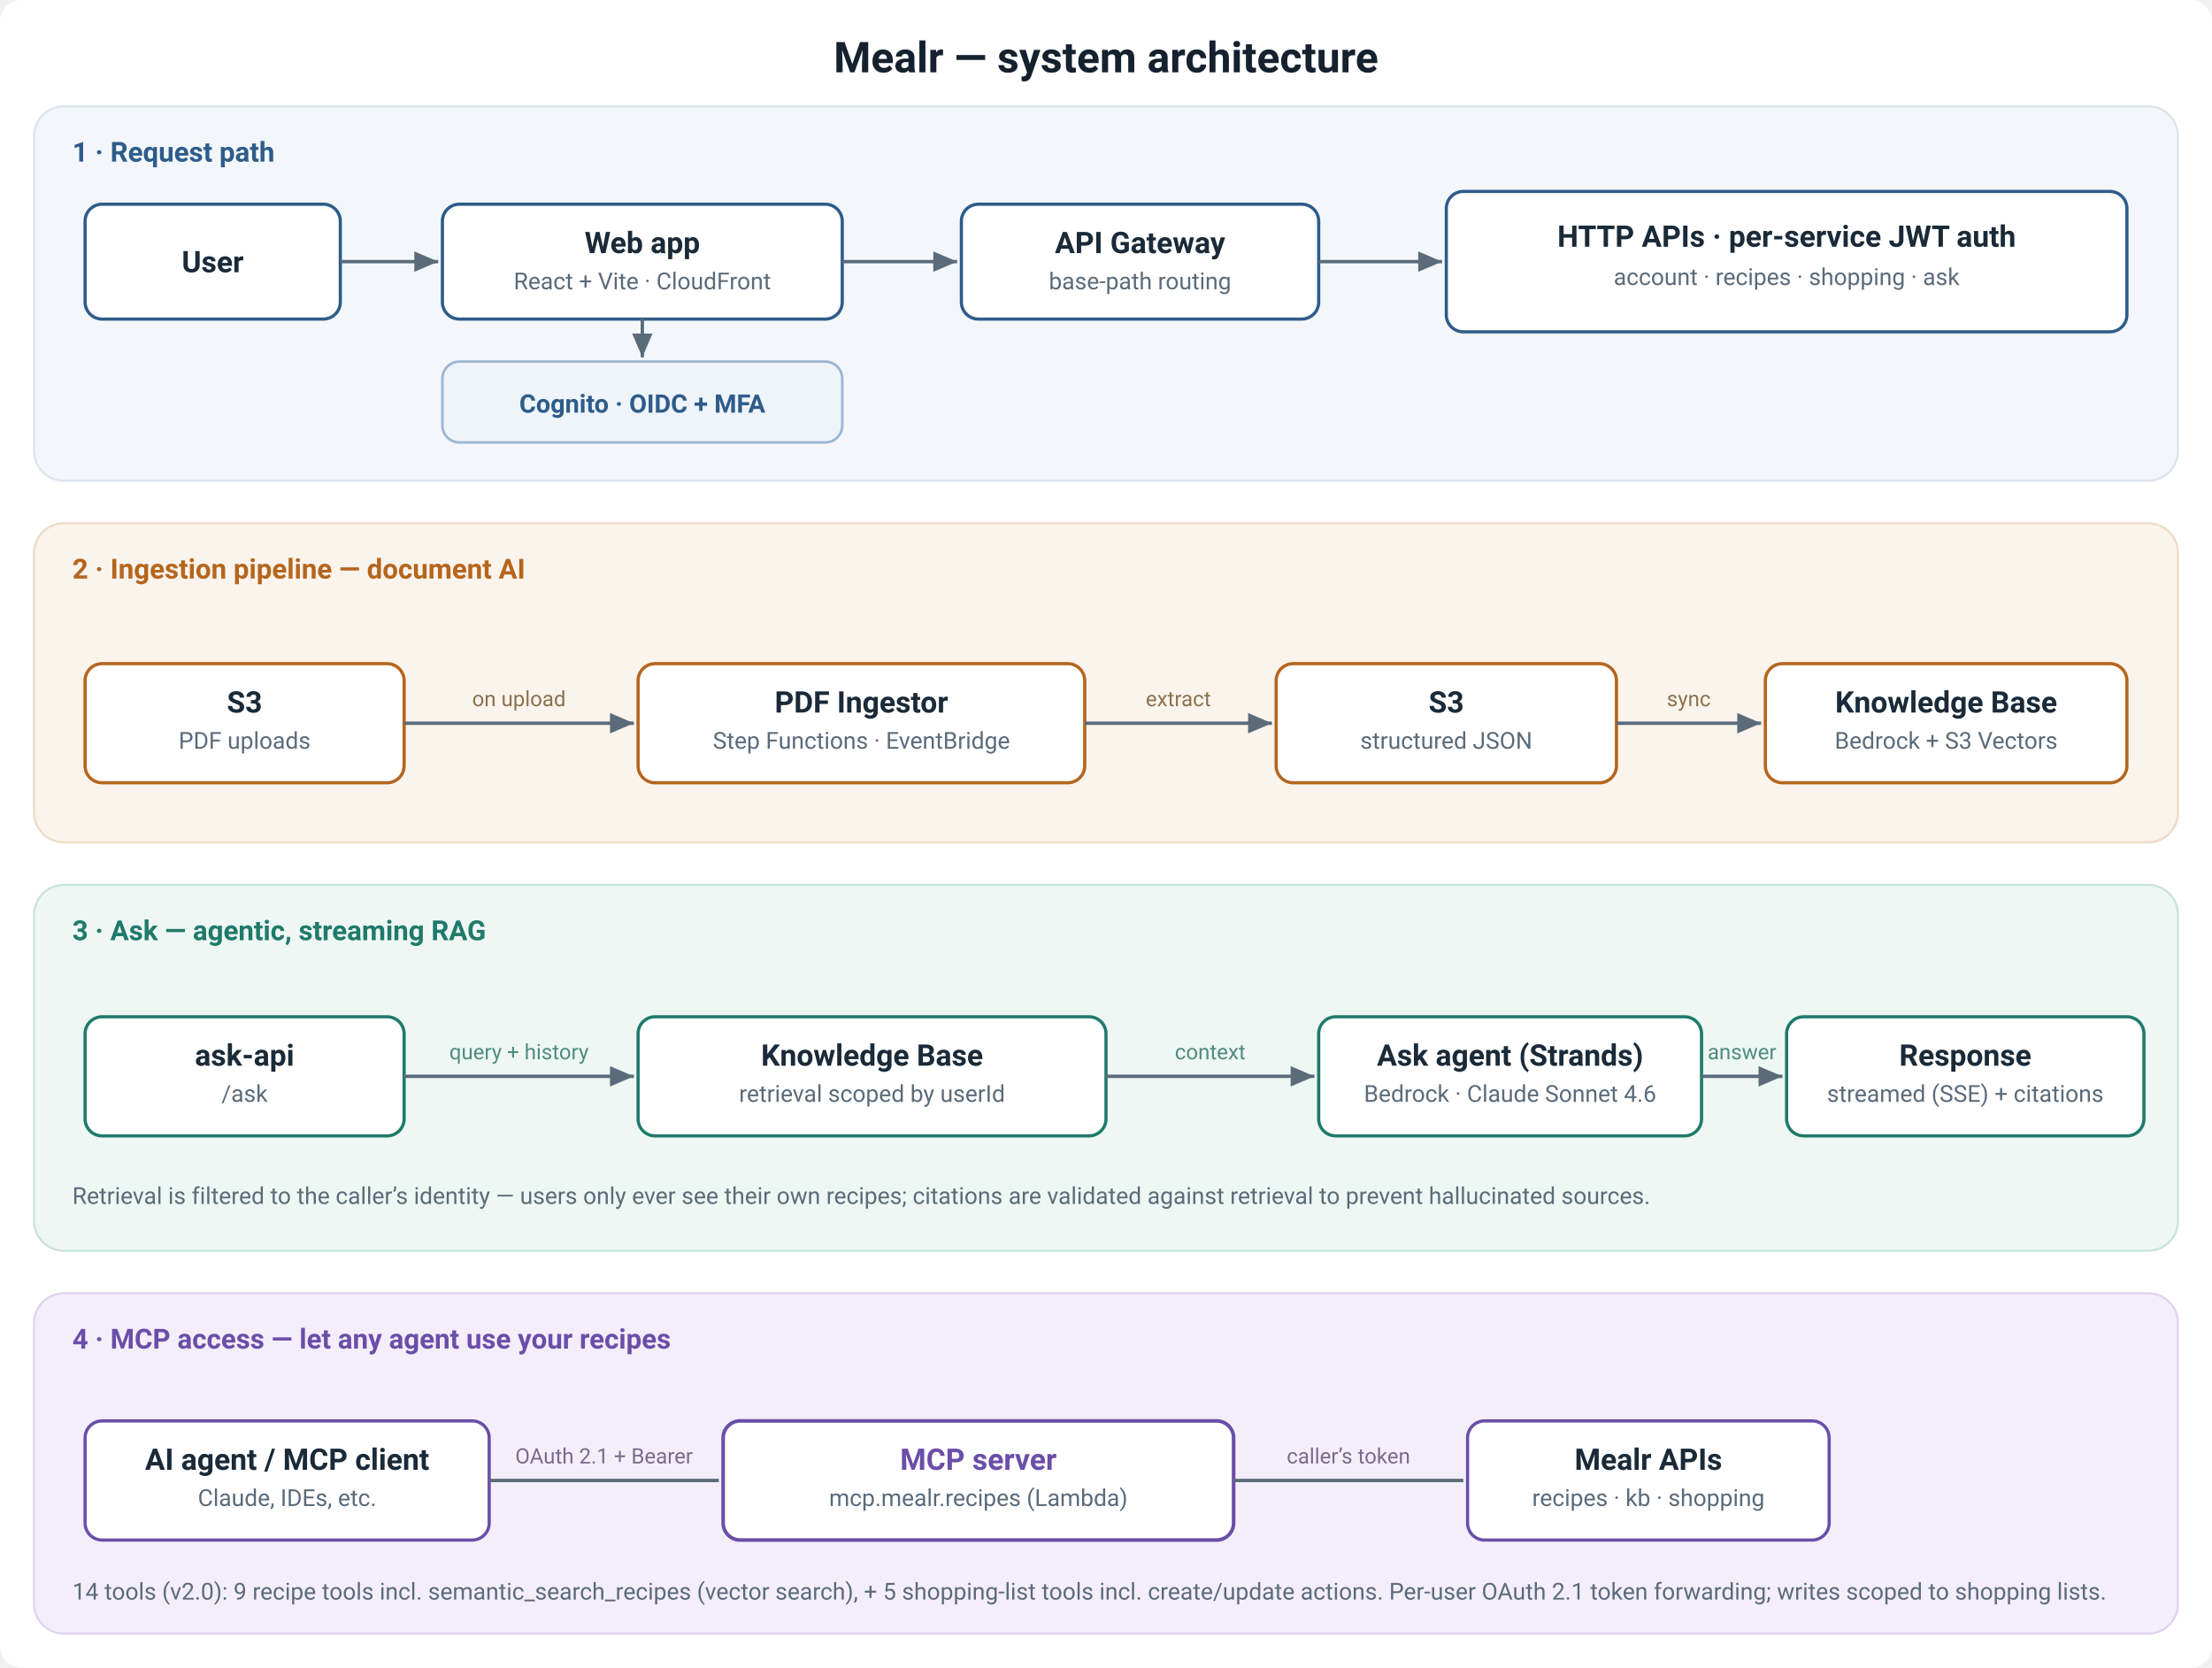
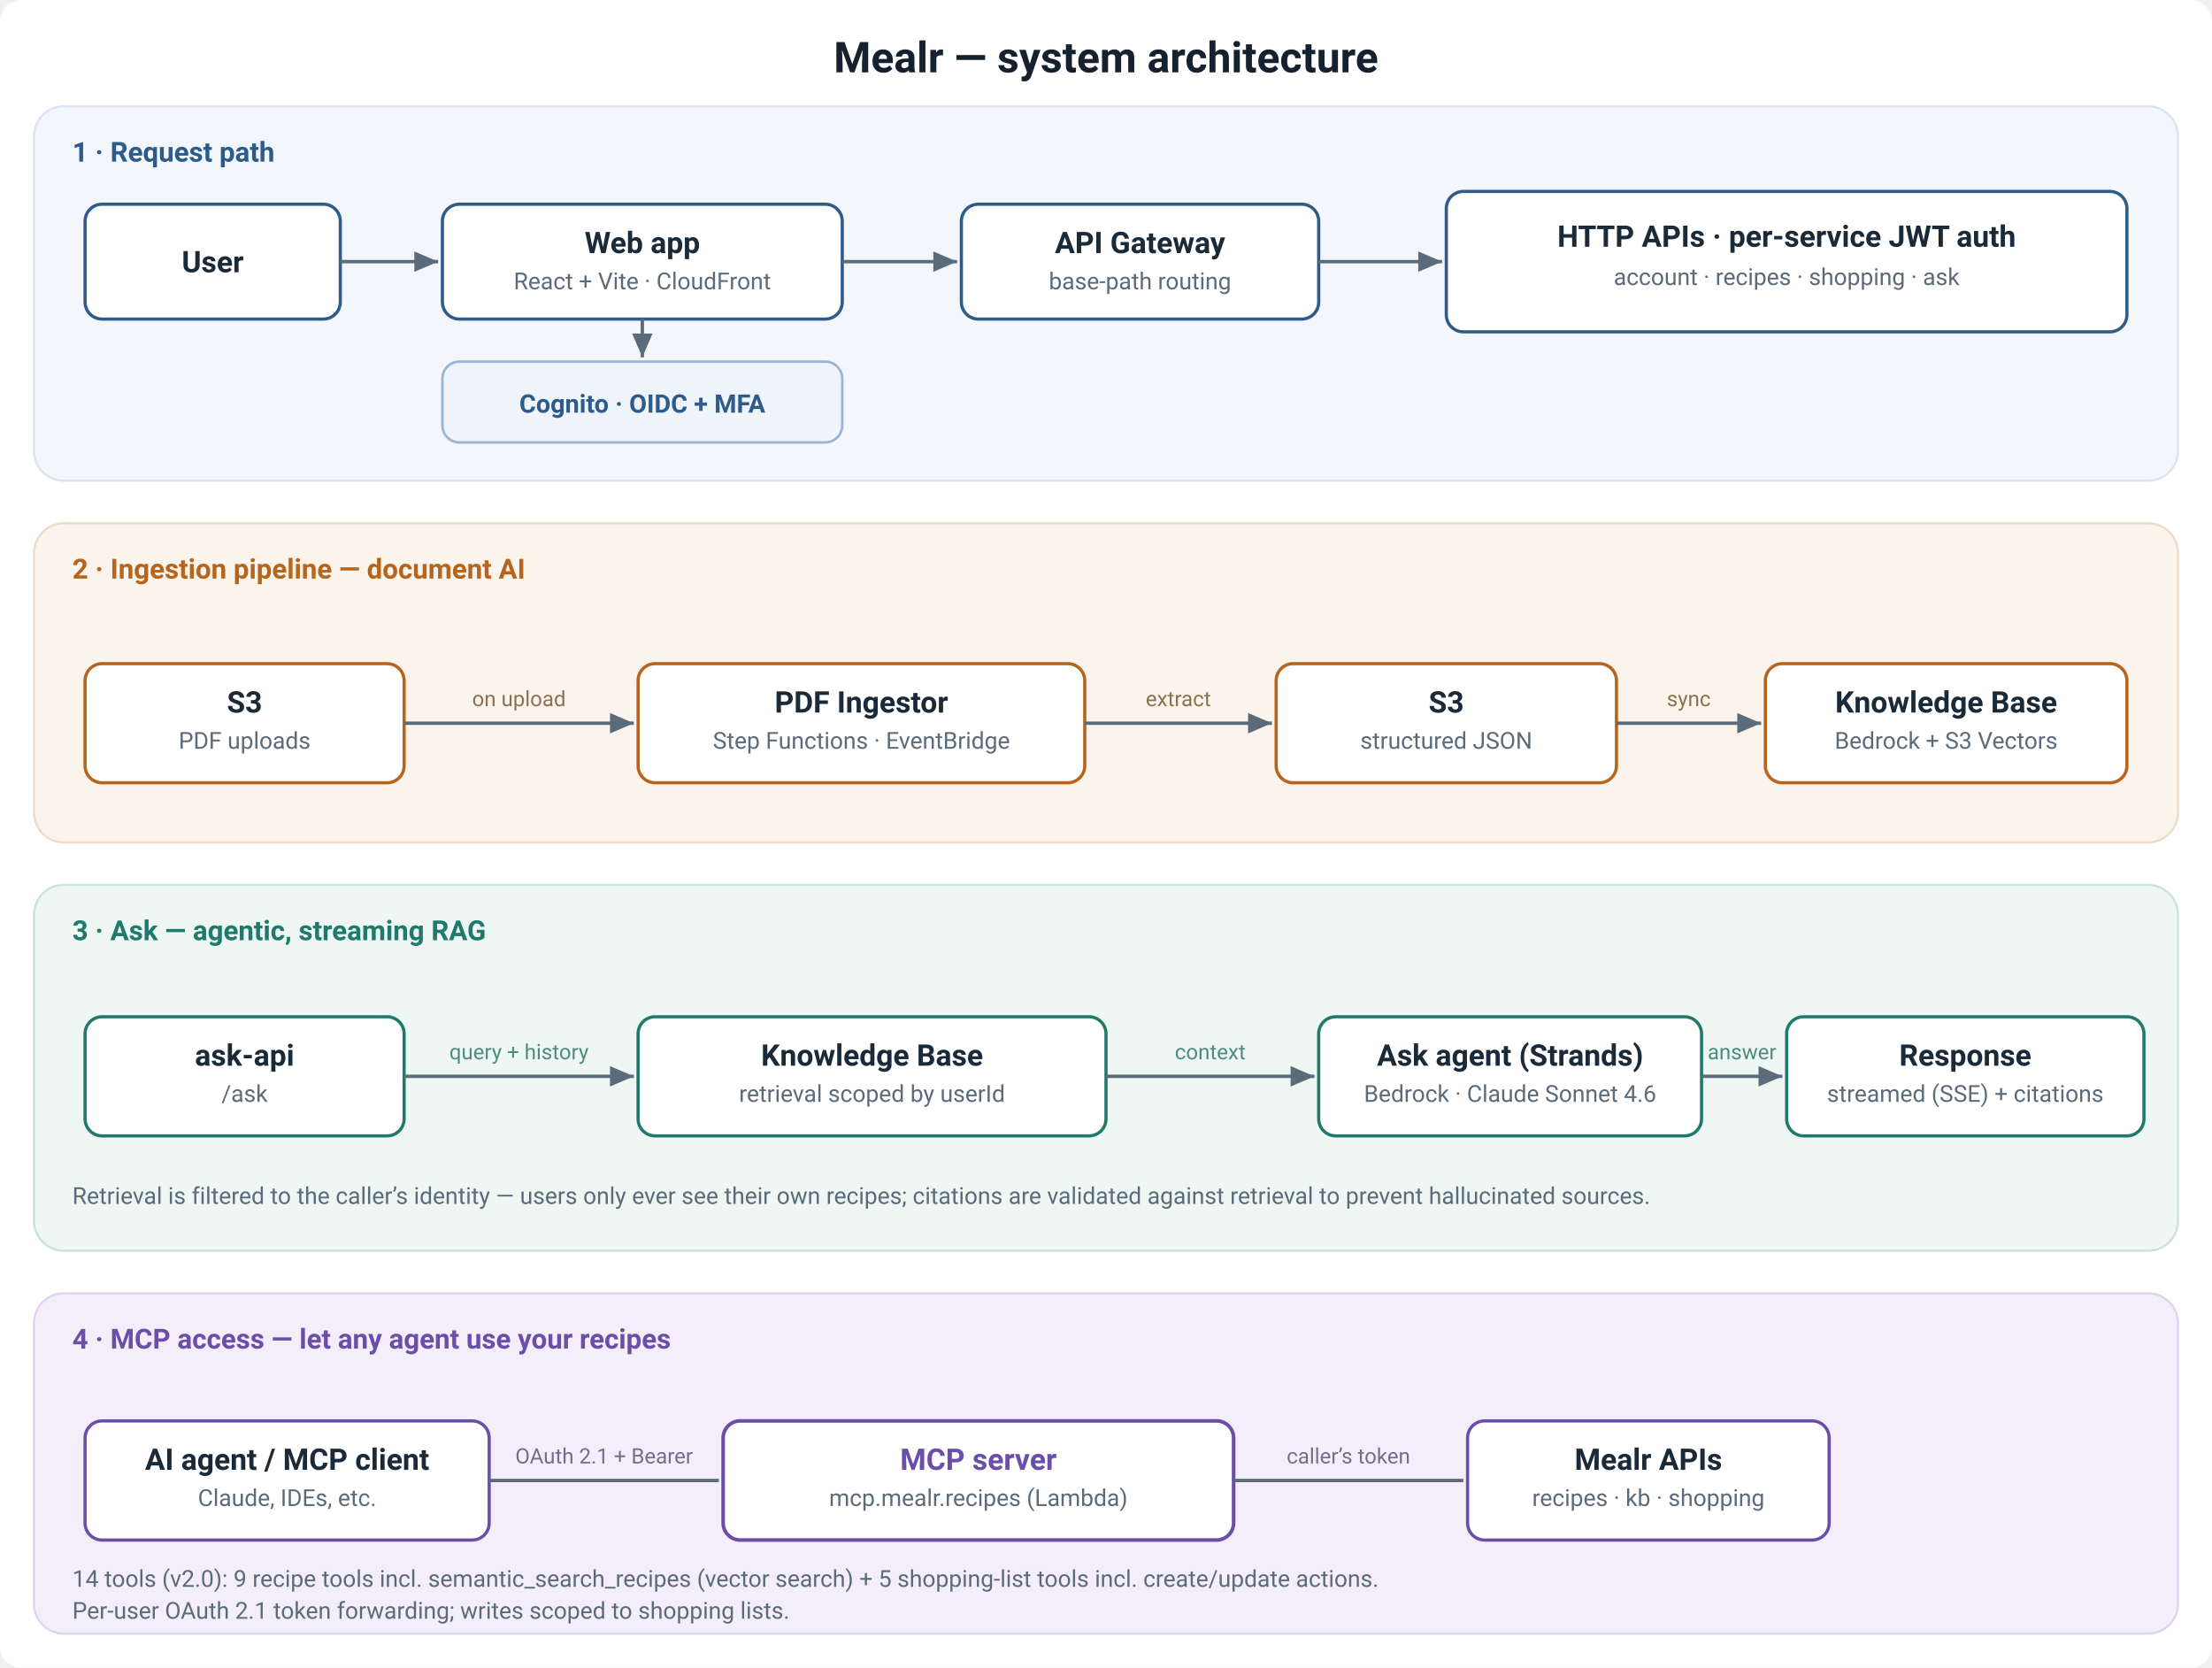
<svg xmlns="http://www.w3.org/2000/svg" viewBox="0 0 1040 784" font-family="-apple-system, BlinkMacSystemFont, 'Segoe UI', Roboto, Helvetica, Arial, sans-serif">
  <defs>
    <marker id="arrow" markerWidth="9" markerHeight="9" refX="7" refY="3" orient="auto" markerUnits="strokeWidth">
      <path d="M0,0 L7,3 L0,6 Z" fill="#5b6b7a" />
    </marker>
  </defs>
  <rect x="0" y="0" width="1040" height="784" rx="10" fill="#ffffff" />
  <text x="520" y="34" text-anchor="middle" font-size="20" font-weight="700" fill="#15212e">Mealr — system architecture</text>
  <rect x="16" y="50" width="1008" height="176" rx="14" fill="#f3f7fb" stroke="#dbe4ee" />
  <text x="34" y="76" font-size="13" font-weight="700" fill="#2E5C8A">1 · Request path</text>
  <rect x="40" y="96" width="120" height="54" rx="8" fill="#fff" stroke="#2E5C8A" stroke-width="1.5" />
  <text x="100" y="128" text-anchor="middle" font-size="14" font-weight="600" fill="#1a2a38">User</text>
  <rect x="208" y="96" width="188" height="54" rx="8" fill="#fff" stroke="#2E5C8A" stroke-width="1.5" />
  <text x="302" y="119" text-anchor="middle" font-size="14" font-weight="600" fill="#1a2a38">Web app</text>
  <text x="302" y="136" text-anchor="middle" font-size="11" fill="#5b6b7a">React + Vite · CloudFront</text>
  <rect x="452" y="96" width="168" height="54" rx="8" fill="#fff" stroke="#2E5C8A" stroke-width="1.5" />
  <text x="536" y="119" text-anchor="middle" font-size="14" font-weight="600" fill="#1a2a38">API Gateway</text>
  <text x="536" y="136" text-anchor="middle" font-size="11" fill="#5b6b7a">base-path routing</text>
  <rect x="680" y="90" width="320" height="66" rx="8" fill="#fff" stroke="#2E5C8A" stroke-width="1.5" />
  <text x="840" y="116" text-anchor="middle" font-size="14" font-weight="600" fill="#1a2a38">HTTP APIs · per-service JWT auth</text>
  <text x="840" y="134" text-anchor="middle" font-size="11" fill="#5b6b7a">account · recipes · shopping · ask</text>
  <rect x="208" y="170" width="188" height="38" rx="8" fill="#eef4fa" stroke="#9bb6d2" stroke-width="1.2" />
  <text x="302" y="194" text-anchor="middle" font-size="12" font-weight="600" fill="#2E5C8A">Cognito · OIDC + MFA</text>
  <line x1="160" y1="123" x2="206" y2="123" stroke="#5b6b7a" stroke-width="1.6" marker-end="url(#arrow)" />
  <line x1="396" y1="123" x2="450" y2="123" stroke="#5b6b7a" stroke-width="1.6" marker-end="url(#arrow)" />
  <line x1="620" y1="123" x2="678" y2="123" stroke="#5b6b7a" stroke-width="1.6" marker-end="url(#arrow)" />
  <line x1="302" y1="150" x2="302" y2="168" stroke="#5b6b7a" stroke-width="1.6" marker-end="url(#arrow)" />
  <rect x="16" y="246" width="1008" height="150" rx="14" fill="#fbf4ec" stroke="#ecdcc7" />
  <text x="34" y="272" font-size="13" font-weight="700" fill="#B5651D">2 · Ingestion pipeline — document AI</text>
  <rect x="40" y="312" width="150" height="56" rx="8" fill="#fff" stroke="#B5651D" stroke-width="1.5" />
  <text x="115" y="335" text-anchor="middle" font-size="14" font-weight="600" fill="#1a2a38">S3</text>
  <text x="115" y="352" text-anchor="middle" font-size="11" fill="#5b6b7a">PDF uploads</text>
  <rect x="300" y="312" width="210" height="56" rx="8" fill="#fff" stroke="#B5651D" stroke-width="1.5" />
  <text x="405" y="335" text-anchor="middle" font-size="14" font-weight="600" fill="#1a2a38">PDF Ingestor</text>
  <text x="405" y="352" text-anchor="middle" font-size="11" fill="#5b6b7a">Step Functions · EventBridge</text>
  <rect x="600" y="312" width="160" height="56" rx="8" fill="#fff" stroke="#B5651D" stroke-width="1.5" />
  <text x="680" y="335" text-anchor="middle" font-size="14" font-weight="600" fill="#1a2a38">S3</text>
  <text x="680" y="352" text-anchor="middle" font-size="11" fill="#5b6b7a">structured JSON</text>
  <rect x="830" y="312" width="170" height="56" rx="8" fill="#fff" stroke="#B5651D" stroke-width="1.5" />
  <text x="915" y="335" text-anchor="middle" font-size="14" font-weight="600" fill="#1a2a38">Knowledge Base</text>
  <text x="915" y="352" text-anchor="middle" font-size="11" fill="#5b6b7a">Bedrock + S3 Vectors</text>
  <line x1="190" y1="340" x2="298" y2="340" stroke="#5b6b7a" stroke-width="1.6" marker-end="url(#arrow)" />
  <text x="244" y="332" text-anchor="middle" font-size="10" fill="#8a7150">on upload</text>
  <line x1="510" y1="340" x2="598" y2="340" stroke="#5b6b7a" stroke-width="1.6" marker-end="url(#arrow)" />
  <text x="554" y="332" text-anchor="middle" font-size="10" fill="#8a7150">extract</text>
  <line x1="760" y1="340" x2="828" y2="340" stroke="#5b6b7a" stroke-width="1.6" marker-end="url(#arrow)" />
  <text x="794" y="332" text-anchor="middle" font-size="10" fill="#8a7150">sync</text>
  <rect x="16" y="416" width="1008" height="172" rx="14" fill="#eef7f3" stroke="#cae3da" />
  <text x="34" y="442" font-size="13" font-weight="700" fill="#1F7A6B">3 · Ask — agentic, streaming RAG</text>
  <rect x="40" y="478" width="150" height="56" rx="8" fill="#fff" stroke="#1F7A6B" stroke-width="1.5" />
  <text x="115" y="501" text-anchor="middle" font-size="14" font-weight="600" fill="#1a2a38">ask-api</text>
  <text x="115" y="518" text-anchor="middle" font-size="11" fill="#5b6b7a">/ask</text>
  <rect x="300" y="478" width="220" height="56" rx="8" fill="#fff" stroke="#1F7A6B" stroke-width="1.5" />
  <text x="410" y="501" text-anchor="middle" font-size="14" font-weight="600" fill="#1a2a38">Knowledge Base</text>
  <text x="410" y="518" text-anchor="middle" font-size="11" fill="#5b6b7a">retrieval scoped by userId</text>
  <rect x="620" y="478" width="180" height="56" rx="8" fill="#fff" stroke="#1F7A6B" stroke-width="1.5" />
  <text x="710" y="501" text-anchor="middle" font-size="14" font-weight="600" fill="#1a2a38">Ask agent (Strands)</text>
  <text x="710" y="518" text-anchor="middle" font-size="11" fill="#5b6b7a">Bedrock · Claude Sonnet 4.6</text>
  <rect x="840" y="478" width="168" height="56" rx="8" fill="#fff" stroke="#1F7A6B" stroke-width="1.5" />
  <text x="924" y="501" text-anchor="middle" font-size="14" font-weight="600" fill="#1a2a38">Response</text>
  <text x="924" y="518" text-anchor="middle" font-size="11" fill="#5b6b7a">streamed (SSE) + citations</text>
  <line x1="190" y1="506" x2="298" y2="506" stroke="#5b6b7a" stroke-width="1.6" marker-end="url(#arrow)" />
  <text x="244" y="498" text-anchor="middle" font-size="10" fill="#4f8c7e">query + history</text>
  <line x1="520" y1="506" x2="618" y2="506" stroke="#5b6b7a" stroke-width="1.6" marker-end="url(#arrow)" />
  <text x="569" y="498" text-anchor="middle" font-size="10" fill="#4f8c7e">context</text>
  <line x1="800" y1="506" x2="838" y2="506" stroke="#5b6b7a" stroke-width="1.6" marker-end="url(#arrow)" />
  <text x="819" y="498" text-anchor="middle" font-size="10" fill="#4f8c7e">answer</text>
  <text x="34" y="566" font-size="11" fill="#5b6b7a">Retrieval is filtered to the caller’s identity — users only ever see their own recipes; citations are validated against retrieval to prevent hallucinated sources.</text>
  <rect x="16" y="608" width="1008" height="160" rx="14" fill="#f4eefb" stroke="#e0d3f0" />
  <text x="34" y="634" font-size="13" font-weight="700" fill="#6b4ea8">4 · MCP access — let any agent use your recipes</text>
  <rect x="40" y="668" width="190" height="56" rx="8" fill="#fff" stroke="#6b4ea8" stroke-width="1.5" />
  <text x="135" y="691" text-anchor="middle" font-size="14" font-weight="600" fill="#1a2a38">AI agent / MCP client</text>
  <text x="135" y="708" text-anchor="middle" font-size="11" fill="#5b6b7a">Claude, IDEs, etc.</text>
  <rect x="340" y="668" width="240" height="56" rx="8" fill="#fff" stroke="#6b4ea8" stroke-width="1.7" />
  <text x="460" y="691" text-anchor="middle" font-size="14" font-weight="600" fill="#6b4ea8">MCP server</text>
  <text x="460" y="708" text-anchor="middle" font-size="11" fill="#5b6b7a">mcp.mealr.recipes (Lambda)</text>
  <rect x="690" y="668" width="170" height="56" rx="8" fill="#fff" stroke="#6b4ea8" stroke-width="1.5" />
  <text x="775" y="691" text-anchor="middle" font-size="14" font-weight="600" fill="#1a2a38">Mealr APIs</text>
  <text x="775" y="708" text-anchor="middle" font-size="11" fill="#5b6b7a">recipes · kb · shopping</text>
  <line x1="230" y1="696" x2="338" y2="696" stroke="#5b6b7a" stroke-width="1.6" marker-end="url(#ar)" />
  <text x="284" y="688" text-anchor="middle" font-size="10" fill="#7a6b8a">OAuth 2.1 + Bearer</text>
  <line x1="580" y1="696" x2="688" y2="696" stroke="#5b6b7a" stroke-width="1.6" marker-end="url(#ar)" />
  <text x="634" y="688" text-anchor="middle" font-size="10" fill="#7a6b8a">caller’s token</text>
-   <text x="34" y="752" font-size="11" fill="#5b6b7a">14 tools (v2.0): 9 recipe tools incl. semantic_search_recipes (vector search), + 5 shopping-list tools incl. create/update actions. Per-user OAuth 2.1 token forwarding; writes scoped to shopping lists.</text>
+   <text x="34" y="746" font-size="11" fill="#5b6b7a">14 tools (v2.0): 9 recipe tools incl. semantic_search_recipes (vector search) + 5 shopping-list tools incl. create/update actions.</text>
+   <text x="34" y="761" font-size="11" fill="#5b6b7a">Per-user OAuth 2.1 token forwarding; writes scoped to shopping lists.</text>
</svg>
